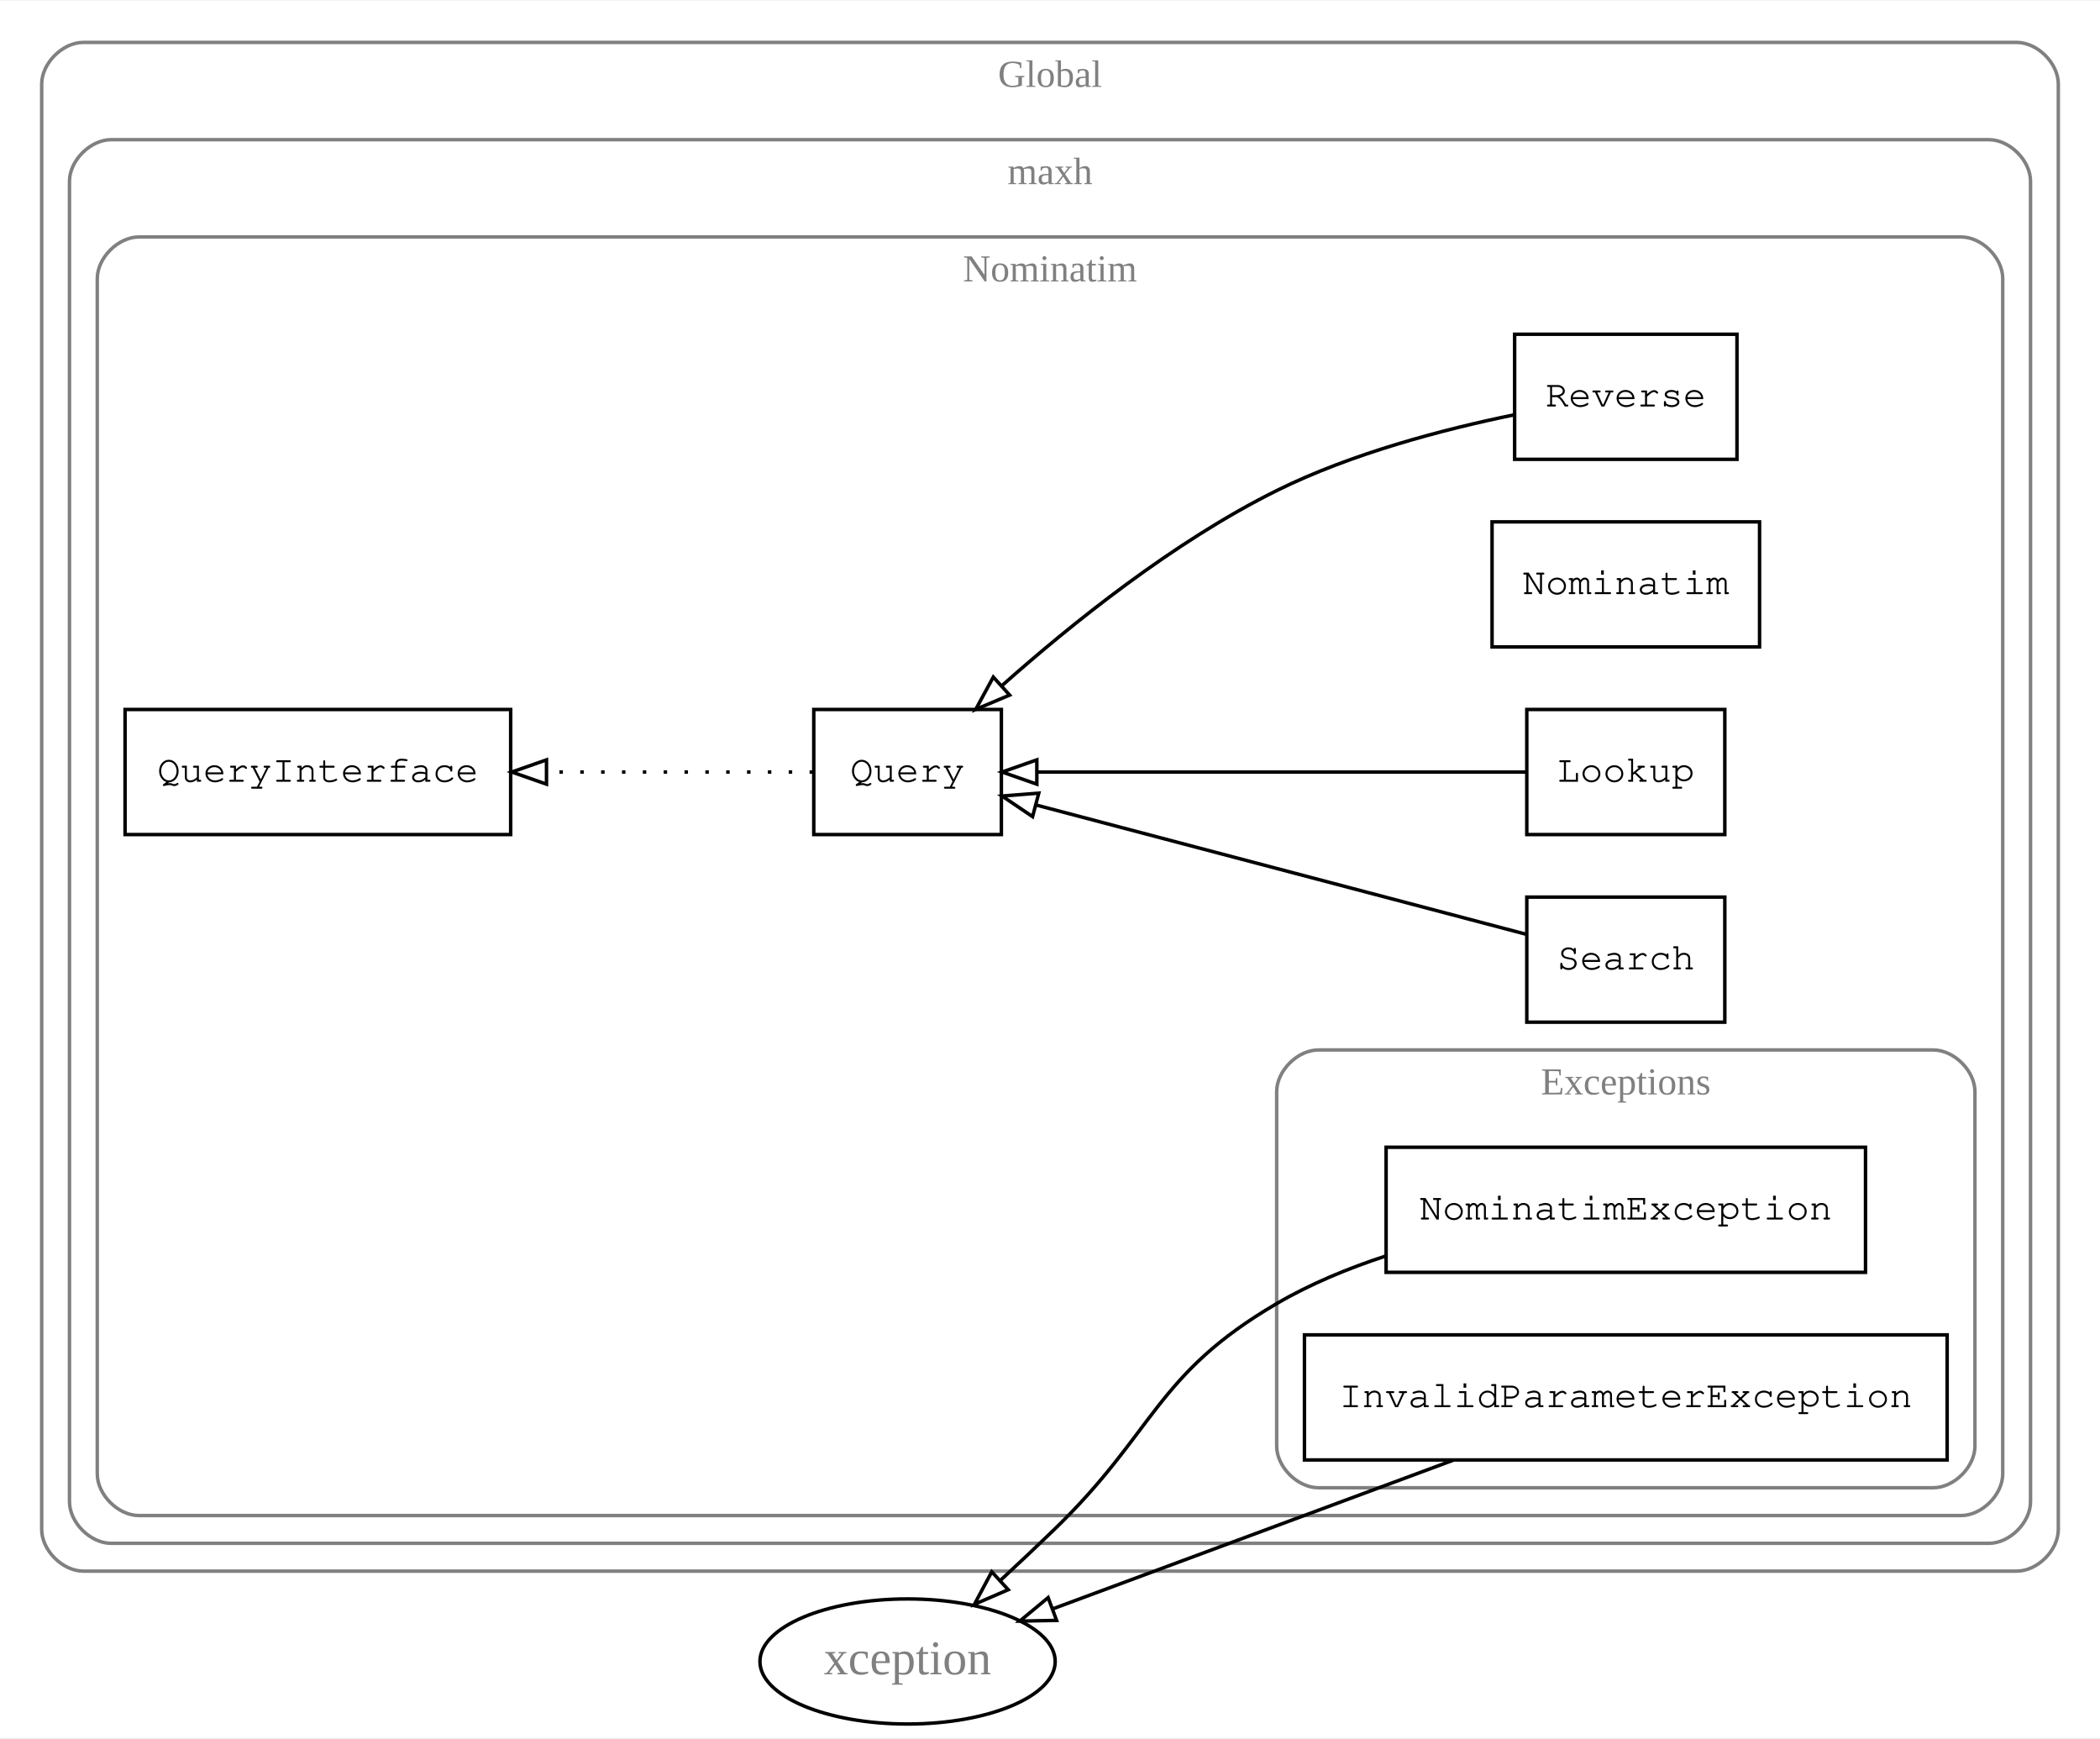
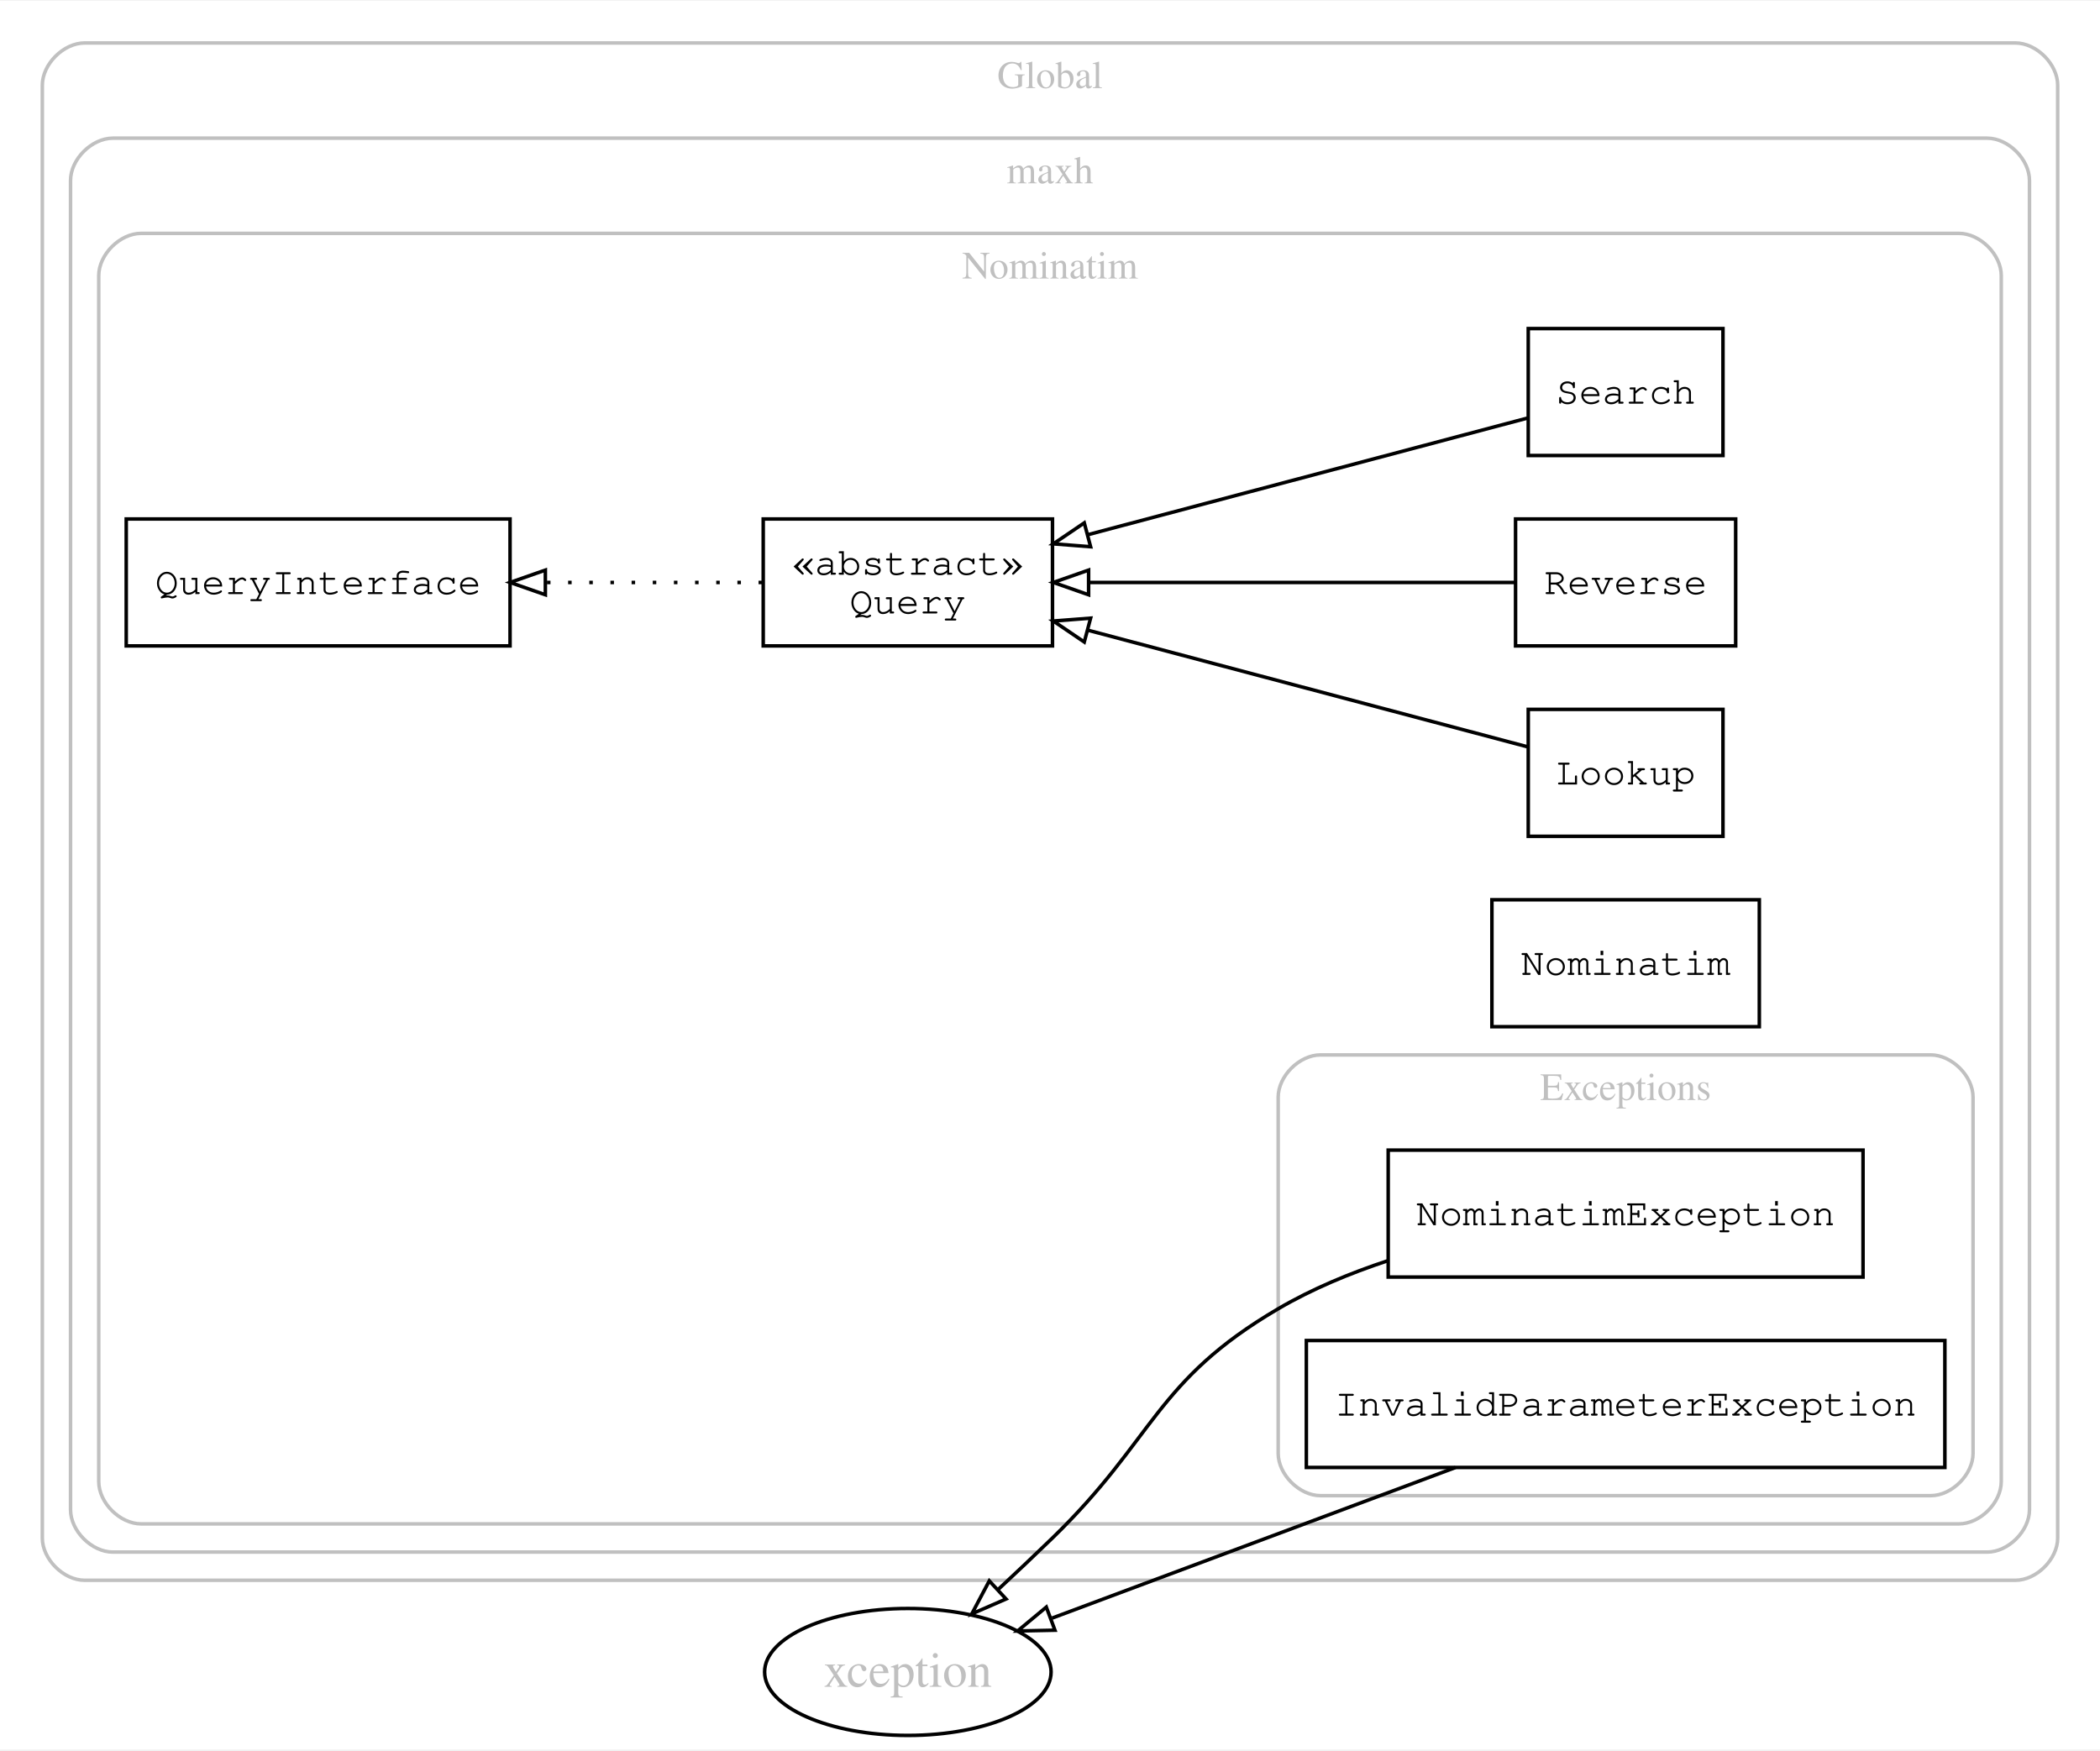
- <svg xmlns="http://www.w3.org/2000/svg" width="604pt" height="500pt" viewBox="0.00 0.00 604.49 500.00">
-   <g id="graph0" class="graph" transform="scale(1 1) rotate(0) translate(4 496)">
-     <polygon fill="white" stroke="none" points="-4,4 -4,-496 600.493,-496 600.493,4 -4,4" />
+ <svg xmlns="http://www.w3.org/2000/svg" width="595pt" height="496pt" viewBox="0.00 0.00 595.45 496.00">
+   <g id="graph0" class="graph" transform="scale(1 1) rotate(0) translate(4 492)">
+     <polygon fill="#ffffff" stroke="transparent" points="-4,4 -4,-492 591.453,-492 591.453,4 -4,4" />
    <g id="clust1" class="cluster">
-       <path fill="none" stroke="gray" d="M20,-44C20,-44 576.493,-44 576.493,-44 582.493,-44 588.493,-50 588.493,-56 588.493,-56 588.493,-472 588.493,-472 588.493,-478 582.493,-484 576.493,-484 576.493,-484 20,-484 20,-484 14,-484 8,-478 8,-472 8,-472 8,-56 8,-56 8,-50 14,-44 20,-44" />
-       <text text-anchor="middle" x="298.246" y="-471.2" font-family="Times New Roman,serif" font-size="11.00" fill="gray">Global</text>
+       <path fill="none" stroke="#c0c0c0" d="M20,-44C20,-44 567.453,-44 567.453,-44 573.453,-44 579.453,-50 579.453,-56 579.453,-56 579.453,-468 579.453,-468 579.453,-474 573.453,-480 567.453,-480 567.453,-480 20,-480 20,-480 14,-480 8,-474 8,-468 8,-468 8,-56 8,-56 8,-50 14,-44 20,-44" />
+       <text text-anchor="middle" x="293.726" y="-467.2" font-family="Times,serif" font-size="11.00" fill="#c0c0c0">Global</text>
    </g>
    <g id="clust2" class="cluster">
-       <path fill="none" stroke="gray" d="M28,-52C28,-52 568.493,-52 568.493,-52 574.493,-52 580.493,-58 580.493,-64 580.493,-64 580.493,-444 580.493,-444 580.493,-450 574.493,-456 568.493,-456 568.493,-456 28,-456 28,-456 22,-456 16,-450 16,-444 16,-444 16,-64 16,-64 16,-58 22,-52 28,-52" />
-       <text text-anchor="middle" x="298.246" y="-443.2" font-family="Times New Roman,serif" font-size="11.00" fill="gray">maxh</text>
+       <path fill="none" stroke="#c0c0c0" d="M28,-52C28,-52 559.453,-52 559.453,-52 565.453,-52 571.453,-58 571.453,-64 571.453,-64 571.453,-441 571.453,-441 571.453,-447 565.453,-453 559.453,-453 559.453,-453 28,-453 28,-453 22,-453 16,-447 16,-441 16,-441 16,-64 16,-64 16,-58 22,-52 28,-52" />
+       <text text-anchor="middle" x="293.726" y="-440.2" font-family="Times,serif" font-size="11.00" fill="#c0c0c0">maxh</text>
    </g>
    <g id="clust3" class="cluster">
-       <path fill="none" stroke="gray" d="M36,-60C36,-60 560.493,-60 560.493,-60 566.493,-60 572.493,-66 572.493,-72 572.493,-72 572.493,-416 572.493,-416 572.493,-422 566.493,-428 560.493,-428 560.493,-428 36,-428 36,-428 30,-428 24,-422 24,-416 24,-416 24,-72 24,-72 24,-66 30,-60 36,-60" />
-       <text text-anchor="middle" x="298.246" y="-415.2" font-family="Times New Roman,serif" font-size="11.00" fill="gray">Nominatim</text>
+       <path fill="none" stroke="#c0c0c0" d="M36,-60C36,-60 551.453,-60 551.453,-60 557.453,-60 563.453,-66 563.453,-72 563.453,-72 563.453,-414 563.453,-414 563.453,-420 557.453,-426 551.453,-426 551.453,-426 36,-426 36,-426 30,-426 24,-420 24,-414 24,-414 24,-72 24,-72 24,-66 30,-60 36,-60" />
+       <text text-anchor="middle" x="293.726" y="-413.2" font-family="Times,serif" font-size="11.00" fill="#c0c0c0">Nominatim</text>
    </g>
    <g id="clust4" class="cluster">
-       <path fill="none" stroke="gray" d="M375.493,-68C375.493,-68 552.493,-68 552.493,-68 558.493,-68 564.493,-74 564.493,-80 564.493,-80 564.493,-182 564.493,-182 564.493,-188 558.493,-194 552.493,-194 552.493,-194 375.493,-194 375.493,-194 369.493,-194 363.493,-188 363.493,-182 363.493,-182 363.493,-80 363.493,-80 363.493,-74 369.493,-68 375.493,-68" />
-       <text text-anchor="middle" x="463.993" y="-181.2" font-family="Times New Roman,serif" font-size="11.00" fill="gray">Exceptions</text>
+       <path fill="none" stroke="#c0c0c0" d="M370.426,-68C370.426,-68 543.453,-68 543.453,-68 549.453,-68 555.453,-74 555.453,-80 555.453,-80 555.453,-181 555.453,-181 555.453,-187 549.453,-193 543.453,-193 543.453,-193 370.426,-193 370.426,-193 364.426,-193 358.426,-187 358.426,-181 358.426,-181 358.426,-80 358.426,-80 358.426,-74 364.426,-68 370.426,-68" />
+       <text text-anchor="middle" x="456.939" y="-180.2" font-family="Times,serif" font-size="11.00" fill="#c0c0c0">Exceptions</text>
    </g>
    <g id="node1" class="node">
-       <polygon fill="none" stroke="black" points="532.993,-166 394.993,-166 394.993,-130 532.993,-130 532.993,-166" />
-       <text text-anchor="middle" x="463.993" y="-145.2" font-family="Courier,monospace" font-size="11.00">NominatimException</text>
+       <polygon fill="none" stroke="#000000" points="524.259,-166 389.62,-166 389.62,-130 524.259,-130 524.259,-166" />
+       <text text-anchor="middle" x="456.939" y="-144.7" font-family="Courier,monospace" font-size="11.00" fill="#000000">NominatimException</text>
    </g>
    <g id="node9" class="node">
-       <ellipse fill="none" stroke="black" cx="257.246" cy="-18" rx="42.494" ry="18" />
-       <text text-anchor="middle" x="257.246" y="-14.3" font-family="Times New Roman,serif" font-size="14.00" fill="gray">xception</text>
+       <ellipse fill="none" stroke="#000000" cx="253.42" cy="-18" rx="40.616" ry="18" />
+       <text text-anchor="middle" x="253.42" y="-13.8" font-family="Times,serif" font-size="14.00" fill="#c0c0c0">xception</text>
+     </g>
+     <g id="edge2" class="edge">
+       <path fill="none" stroke="#000000" d="M389.562,-134.651C378.751,-131.084 367.987,-126.606 358.426,-121 323.453,-100.493 323.524,-84.23 294.426,-56 289.465,-51.187 284.09,-46.111 278.916,-41.29" />
+       <polygon fill="none" stroke="#000000" points="281.267,-38.697 271.551,-34.472 276.512,-43.834 281.267,-38.697" />
+     </g>
+     <g id="node2" class="node">
+       <polygon fill="none" stroke="#000000" points="547.466,-112 366.412,-112 366.412,-76 547.466,-76 547.466,-112" />
+       <text text-anchor="middle" x="456.939" y="-90.7" font-family="Courier,monospace" font-size="11.00" fill="#000000">InvalidParameterException</text>
+     </g>
+     <g id="edge3" class="edge">
+       <path fill="none" stroke="#000000" d="M408.708,-75.989C373.874,-62.981 327.342,-45.604 294.322,-33.274" />
+       <polygon fill="none" stroke="#000000" points="295.129,-29.839 284.536,-29.62 292.68,-36.397 295.129,-29.839" />
+     </g>
+     <g id="node3" class="node">
+       <polygon fill="none" stroke="#000000" points="484.547,-291 429.331,-291 429.331,-255 484.547,-255 484.547,-291" />
+       <text text-anchor="middle" x="456.939" y="-269.7" font-family="Courier,monospace" font-size="11.00" fill="#000000">Lookup</text>
+     </g>
+     <g id="node7" class="node">
+       <polygon fill="none" stroke="#000000" points="294.431,-345 212.41,-345 212.41,-309 294.431,-309 294.431,-345" />
+       <text text-anchor="start" x="220.415" y="-329.2" font-family="Courier,monospace" font-size="11.00" fill="#000000">«abstract»</text>
+       <text text-anchor="start" x="236.918" y="-318.2" font-family="Courier,monospace" font-size="11.00" fill="#000000">Query</text>
+     </g>
+     <g id="edge1" class="edge">
+       <path fill="none" stroke="#000000" d="M429.067,-280.395C397.053,-288.89 343.868,-303.001 304.394,-313.475" />
+       <polygon fill="none" stroke="#000000" points="303.443,-310.106 294.675,-316.054 305.239,-316.872 303.443,-310.106" />
+     </g>
+     <g id="node4" class="node">
+       <polygon fill="none" stroke="#000000" points="484.547,-399 429.331,-399 429.331,-363 484.547,-363 484.547,-399" />
+       <text text-anchor="middle" x="456.939" y="-377.7" font-family="Courier,monospace" font-size="11.00" fill="#000000">Search</text>
    </g>
    <g id="edge4" class="edge">
-       <path fill="none" stroke="black" d="M394.941,-134.72C384.022,-131.145 373.15,-126.646 363.493,-121 328.493,-100.537 328.632,-84.188 299.493,-56 294.509,-51.179 289.105,-46.099 283.902,-41.278" />
-       <polygon fill="none" stroke="black" points="286.222,-38.656 276.494,-34.459 281.481,-43.807 286.222,-38.656" />
+       <path fill="none" stroke="#000000" d="M429.067,-373.605C397.053,-365.11 343.868,-350.999 304.394,-340.525" />
+       <polygon fill="none" stroke="#000000" points="305.239,-337.128 294.675,-337.946 303.443,-343.894 305.239,-337.128" />
    </g>
-     <g id="node2" class="node">
-       <polygon fill="none" stroke="black" points="556.493,-112 371.493,-112 371.493,-76 556.493,-76 556.493,-112" />
-       <text text-anchor="middle" x="463.993" y="-91.2" font-family="Courier,monospace" font-size="11.00">InvalidParameterException</text>
+     <g id="node5" class="node">
+       <polygon fill="none" stroke="#000000" points="494.85,-237 419.028,-237 419.028,-201 494.85,-201 494.85,-237" />
+       <text text-anchor="middle" x="456.939" y="-215.7" font-family="Courier,monospace" font-size="11.00" fill="#000000">Nominatim</text>
+     </g>
+     <g id="node6" class="node">
+       <polygon fill="none" stroke="#000000" points="488.147,-345 425.731,-345 425.731,-309 488.147,-309 488.147,-345" />
+       <text text-anchor="middle" x="456.939" y="-323.7" font-family="Courier,monospace" font-size="11.00" fill="#000000">Reverse</text>
+     </g>
+     <g id="edge5" class="edge">
+       <path fill="none" stroke="#000000" d="M425.585,-327C393.481,-327 343.038,-327 305.035,-327" />
+       <polygon fill="none" stroke="#000000" points="304.672,-323.5 294.671,-327 304.671,-330.5 304.672,-323.5" />
+     </g>
+     <g id="node8" class="node">
+       <polygon fill="none" stroke="#000000" points="140.623,-345 31.792,-345 31.792,-309 140.623,-309 140.623,-345" />
+       <text text-anchor="middle" x="86.207" y="-323.7" font-family="Courier,monospace" font-size="11.00" fill="#000000">QueryInterface</text>
    </g>
    <g id="edge6" class="edge">
-       <path fill="none" stroke="black" d="M414.47,-75.989C379.276,-62.925 332.21,-45.455 298.966,-33.115" />
-       <polygon fill="none" stroke="black" points="300.143,-29.818 289.55,-29.62 297.707,-36.381 300.143,-29.818" />
-     </g>
-     <g id="node3" class="node">
-       <polygon fill="none" stroke="black" points="284.246,-292 230.246,-292 230.246,-256 284.246,-256 284.246,-292" />
-       <text text-anchor="middle" x="257.246" y="-271.2" font-family="Courier,monospace" font-size="11.00">Query</text>
-     </g>
-     <g id="node8" class="node">
-       <polygon fill="none" stroke="black" points="143,-292 32,-292 32,-256 143,-256 143,-292" />
-       <text text-anchor="middle" x="87.5" y="-271.2" font-family="Courier,monospace" font-size="11.00">QueryInterface</text>
-     </g>
-     <g id="edge1" class="edge">
-       <path fill="none" stroke="black" stroke-dasharray="1,5" d="M230.036,-274C209.527,-274 180.104,-274 153.391,-274" />
-       <polygon fill="none" stroke="black" points="153.31,-270.5 143.31,-274 153.31,-277.5 153.31,-270.5" />
-     </g>
-     <g id="node4" class="node">
-       <polygon fill="none" stroke="black" points="502.493,-346 425.493,-346 425.493,-310 502.493,-310 502.493,-346" />
-       <text text-anchor="middle" x="463.993" y="-325.2" font-family="Courier,monospace" font-size="11.00">Nominatim</text>
-     </g>
-     <g id="node5" class="node">
-       <polygon fill="none" stroke="black" points="492.493,-238 435.493,-238 435.493,-202 492.493,-202 492.493,-238" />
-       <text text-anchor="middle" x="463.993" y="-217.2" font-family="Courier,monospace" font-size="11.00">Search</text>
-     </g>
-     <g id="edge2" class="edge">
-       <path fill="none" stroke="black" d="M435.38,-227.283C398.852,-236.916 334.404,-253.914 294.137,-264.534" />
-       <polygon fill="none" stroke="black" points="293.229,-261.154 284.452,-267.088 295.014,-267.922 293.229,-261.154" />
-     </g>
-     <g id="node6" class="node">
-       <polygon fill="none" stroke="black" points="495.993,-400 431.993,-400 431.993,-364 495.993,-364 495.993,-400" />
-       <text text-anchor="middle" x="463.993" y="-379.2" font-family="Courier,monospace" font-size="11.00">Reverse</text>
-     </g>
-     <g id="edge3" class="edge">
-       <path fill="none" stroke="black" d="M431.828,-376.803C411.626,-372.659 385.139,-365.737 363.493,-355 333.952,-340.347 304.571,-316.787 284.39,-298.844" />
-       <polygon fill="none" stroke="black" points="286.624,-296.145 276.861,-292.029 281.926,-301.335 286.624,-296.145" />
-     </g>
-     <g id="node7" class="node">
-       <polygon fill="none" stroke="black" points="492.493,-292 435.493,-292 435.493,-256 492.493,-256 492.493,-292" />
-       <text text-anchor="middle" x="463.993" y="-271.2" font-family="Courier,monospace" font-size="11.00">Lookup</text>
-     </g>
-     <g id="edge5" class="edge">
-       <path fill="none" stroke="black" d="M435.38,-274C399.007,-274 334.95,-274 294.65,-274" />
-       <polygon fill="none" stroke="black" points="294.452,-270.5 284.452,-274 294.452,-277.5 294.452,-270.5" />
+       <path fill="none" stroke="#000000" stroke-dasharray="1,5" d="M212.087,-327C193.637,-327 171.46,-327 150.895,-327" />
+       <polygon fill="none" stroke="#000000" points="150.636,-323.5 140.636,-327 150.636,-330.5 150.636,-323.5" />
    </g>
  </g>
</svg>
